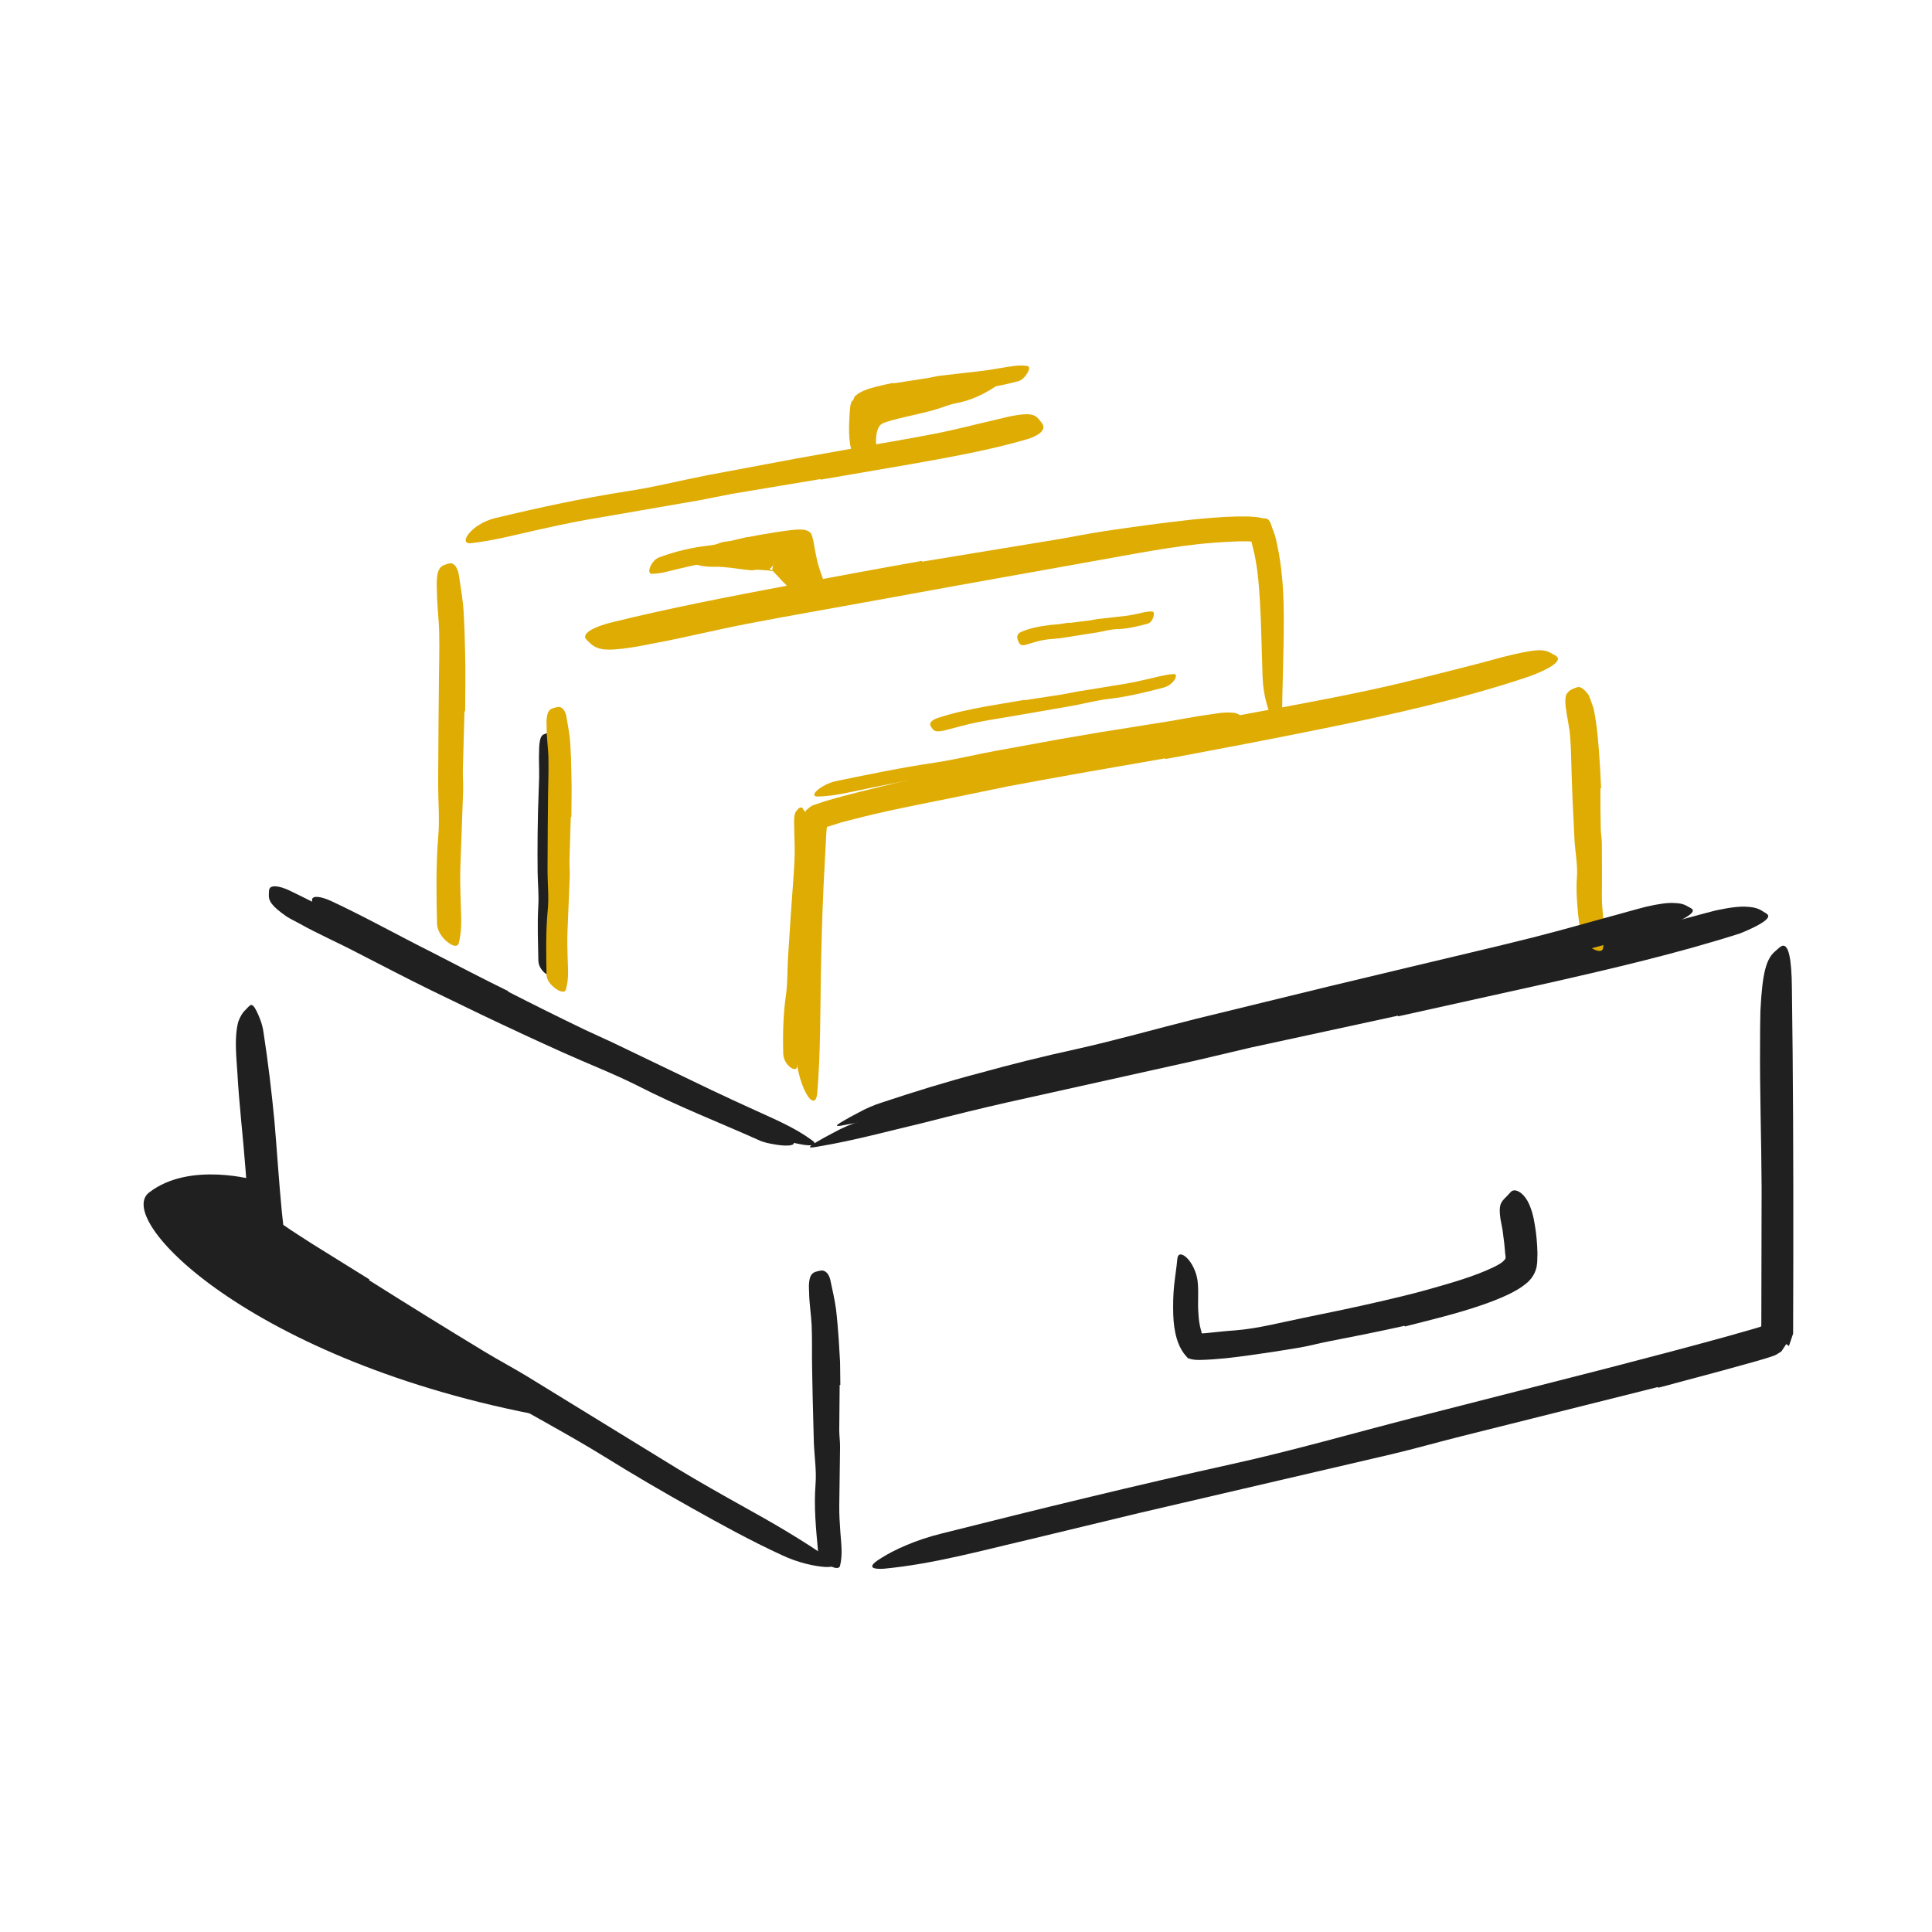
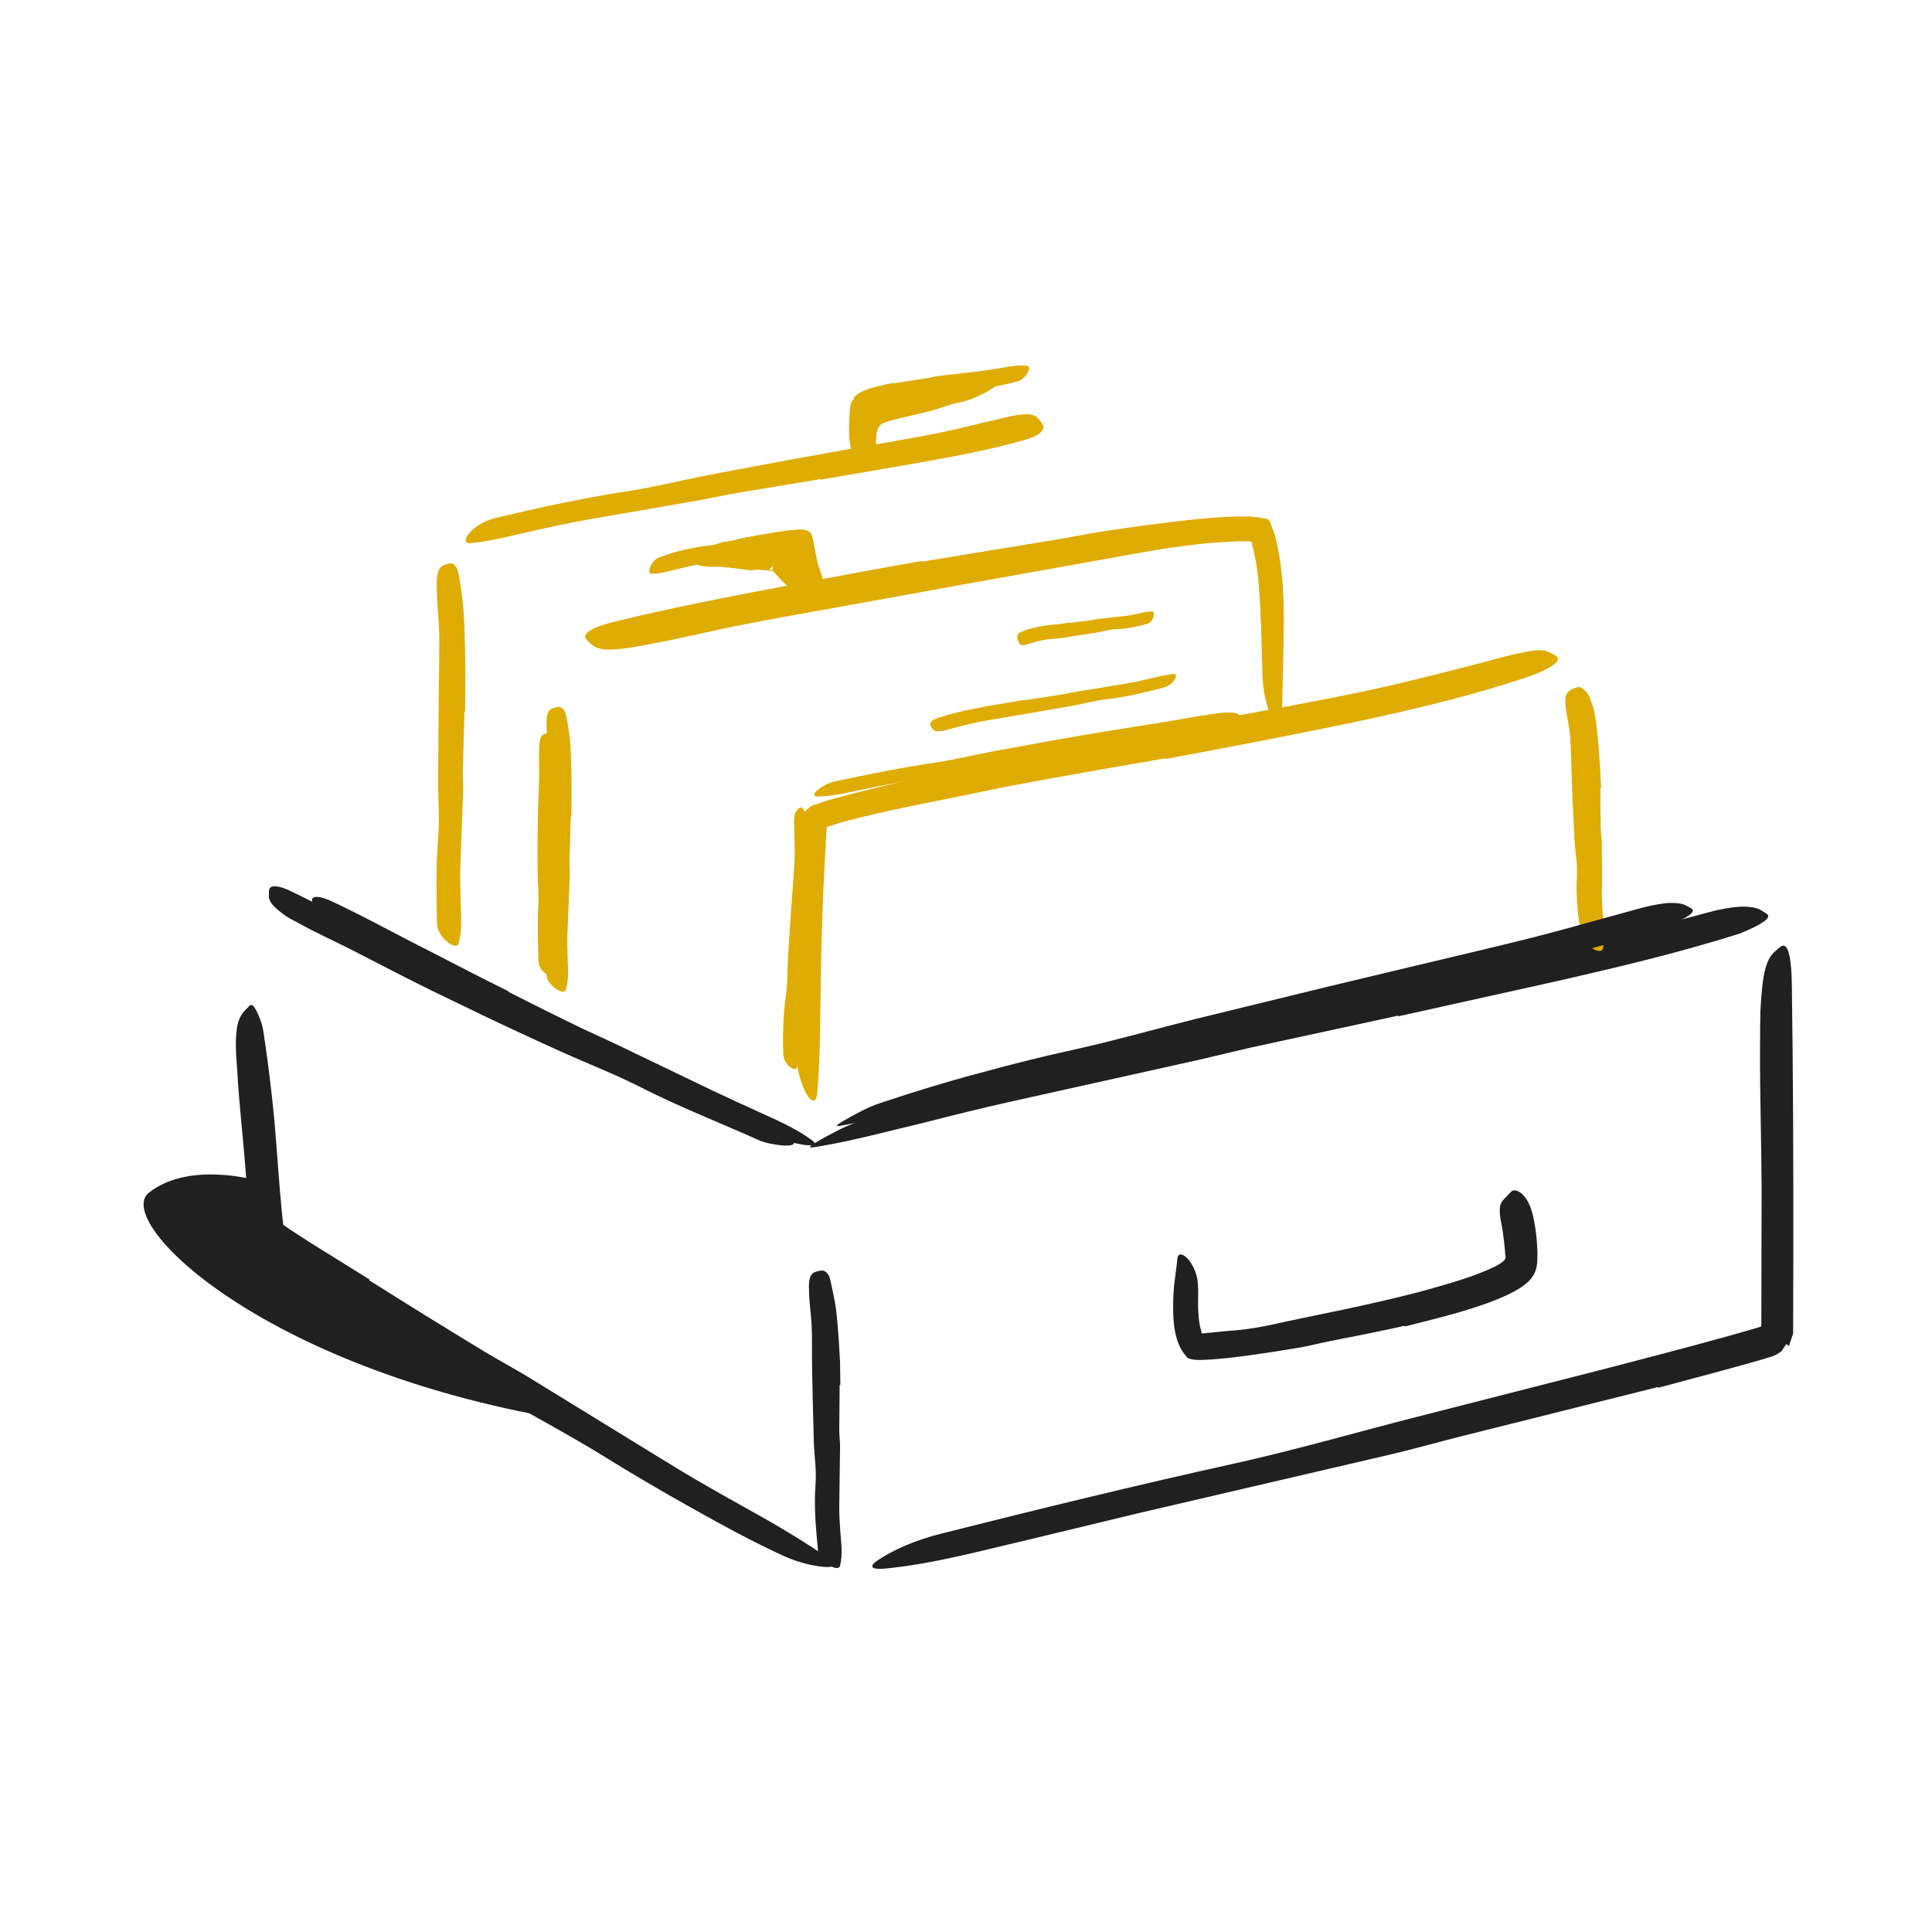
<svg xmlns="http://www.w3.org/2000/svg" width="148" height="148" viewBox="0 0 148 148" fill="none">
  <path fill-rule="evenodd" clip-rule="evenodd" d="M82.52 57.493L77.5 58.342L75.677 58.699C73.526 59.082 71.372 59.466 69.223 59.848C68.27 60.039 67.316 60.23 66.371 60.42C65.152 60.668 63.967 60.982 62.662 61.019C62.246 61.023 62.325 60.784 62.627 60.523C62.916 60.278 63.453 59.946 64.142 59.816C66.595 59.309 69.068 58.799 71.588 58.426C73.095 58.198 74.636 57.829 76.166 57.537L81.225 56.616L84.345 56.082C85.924 55.831 87.51 55.579 89.078 55.33C90.299 55.144 91.484 54.884 92.708 54.727L93.511 54.61C94.531 54.532 94.865 54.607 95.083 54.909C95.133 54.978 95.198 55.047 95.226 55.118C95.32 55.357 94.917 55.574 94.208 55.671C92.01 56.01 89.818 56.347 87.585 56.692C85.903 56.967 84.213 57.243 82.527 57.519L82.52 57.493Z" fill="#DFAC03" />
  <path fill-rule="evenodd" clip-rule="evenodd" d="M38.93 75.968C40.868 76.959 42.82 77.929 44.784 78.875L46.951 79.873C49.481 81.089 52.013 82.306 54.541 83.521C55.665 84.061 56.807 84.577 57.933 85.091C59.379 85.758 60.86 86.366 62.184 87.336C62.599 87.632 62.423 87.756 61.949 87.735C61.71 87.726 61.404 87.679 61.051 87.601C60.689 87.524 60.27 87.434 59.867 87.234C56.95 85.901 53.938 84.689 51.026 83.2C49.277 82.324 47.387 81.564 45.566 80.735C43.564 79.82 41.573 78.88 39.587 77.927L35.932 76.141C34.089 75.235 32.264 74.27 30.445 73.345C29.037 72.612 27.613 71.969 26.22 71.223C25.912 71.059 25.596 70.929 25.305 70.728C24.204 70.023 23.932 69.68 23.916 69.207C23.912 69.1 23.891 68.984 23.908 68.893C23.961 68.599 24.559 68.647 25.407 69.041C27.918 70.212 30.453 71.632 33.084 72.95C35.023 73.95 36.973 74.965 38.944 75.933L38.93 75.968Z" fill="#202020" />
  <path fill-rule="evenodd" clip-rule="evenodd" d="M61.938 69.689C61.843 70.706 61.748 71.725 61.653 72.74C61.622 73.111 61.629 73.483 61.594 73.854C61.475 75.161 61.355 76.474 61.235 77.778C61.192 78.358 61.168 78.943 61.161 79.52C61.152 80.26 61.183 81.007 61.055 81.738C60.981 82.2 60.041 81.61 60.001 80.742C59.956 79.217 59.994 77.702 60.214 76.179C60.339 75.269 60.311 74.315 60.364 73.381L60.564 70.301L60.699 68.406C60.764 67.45 60.848 66.49 60.875 65.538C60.893 64.798 60.845 64.07 60.839 63.336C60.838 63.174 60.826 63.015 60.832 62.852C60.841 62.551 60.876 62.346 60.946 62.21C60.981 62.142 61.025 62.089 61.082 62.047C61.143 61.946 61.243 61.862 61.331 61.86C61.413 61.851 61.469 61.874 61.497 61.925C61.54 62.015 61.446 61.804 61.488 61.9C61.562 62.066 61.56 62.055 61.584 62.09C61.625 62.149 61.718 62.2 61.807 62.162C61.896 62.07 61.909 62.163 61.944 62.252C61.974 62.337 61.996 62.434 62.01 62.543C62.183 63.846 62.198 65.229 62.136 66.607C62.097 67.632 62.038 68.662 61.972 69.689H61.938Z" fill="#DFAC03" />
-   <path fill-rule="evenodd" clip-rule="evenodd" d="M42.365 63.333C42.329 64.27 42.308 65.212 42.301 66.154C42.309 66.499 42.318 66.837 42.326 67.184C42.308 68.397 42.289 69.619 42.271 70.83C42.266 71.37 42.285 71.914 42.308 72.451C42.327 73.144 42.407 73.84 42.221 74.556C42.166 74.777 41.926 74.706 41.697 74.502C41.473 74.297 41.252 73.982 41.241 73.598C41.219 72.241 41.155 70.837 41.235 69.423C41.288 68.576 41.199 67.698 41.185 66.832C41.172 65.878 41.176 64.924 41.183 63.969C41.193 63.381 41.203 62.792 41.213 62.206C41.242 61.314 41.271 60.421 41.301 59.537C41.314 58.849 41.265 58.168 41.299 57.483C41.302 57.333 41.303 57.184 41.32 57.032C41.383 56.47 41.48 56.299 41.762 56.214C41.826 56.195 41.891 56.167 41.953 56.16C42.163 56.134 42.313 56.38 42.349 56.787C42.474 57.991 42.465 59.238 42.444 60.502C42.427 61.442 42.411 62.388 42.395 63.332L42.365 63.333Z" fill="#202020" />
+   <path fill-rule="evenodd" clip-rule="evenodd" d="M42.365 63.333C42.329 64.27 42.308 65.212 42.301 66.154C42.309 66.499 42.318 66.837 42.326 67.184C42.308 68.397 42.289 69.619 42.271 70.83C42.266 71.37 42.285 71.914 42.308 72.451C42.327 73.144 42.407 73.84 42.221 74.556C42.166 74.777 41.926 74.706 41.697 74.502C41.473 74.297 41.252 73.982 41.241 73.598C41.219 72.241 41.155 70.837 41.235 69.423C41.288 68.576 41.199 67.698 41.185 66.832C41.172 65.878 41.176 64.924 41.183 63.969C41.193 63.381 41.203 62.792 41.213 62.206C41.242 61.314 41.271 60.421 41.301 59.537C41.314 58.849 41.265 58.168 41.299 57.483C41.302 57.333 41.303 57.184 41.32 57.032C41.383 56.47 41.48 56.299 41.762 56.214C41.826 56.195 41.891 56.167 41.953 56.16C42.163 56.134 42.313 56.38 42.349 56.787C42.474 57.991 42.465 59.238 42.444 60.502C42.427 61.442 42.411 62.388 42.395 63.332L42.365 63.333Z" fill="#DFAC03" />
  <path fill-rule="evenodd" clip-rule="evenodd" d="M68.46 30.503C69.158 30.279 69.859 30.121 70.562 29.975C70.818 29.921 71.061 29.822 71.32 29.783C72.232 29.633 73.161 29.561 74.075 29.444C74.483 29.4 74.883 29.318 75.283 29.26C75.798 29.191 76.318 29.125 76.853 29.146C77.019 29.152 76.99 29.122 76.864 29.18C76.735 29.229 76.531 29.444 76.267 29.605C75.342 30.216 74.383 30.663 73.344 30.867C72.719 30.974 72.116 31.255 71.494 31.422C70.812 31.608 70.116 31.758 69.43 31.921C69.007 32.02 68.585 32.118 68.181 32.235C67.869 32.336 67.612 32.397 67.47 32.532C67.304 32.675 67.201 32.941 67.147 33.232C67.071 33.691 67.123 34.186 67.082 34.698C67.074 34.811 67.066 34.929 67.059 35.038C67.013 35.468 66.909 35.602 66.896 35.689C66.89 35.709 66.886 35.735 66.885 35.747C66.886 35.789 66.893 35.611 66.774 35.316C66.531 34.426 65.777 33.62 66.203 32.139C66.305 31.872 66.47 31.577 66.722 31.357C66.952 31.132 67.221 31.01 67.383 30.922C67.758 30.725 68.096 30.599 68.446 30.465L68.46 30.503Z" fill="#DFAC03" />
  <path fill-rule="evenodd" clip-rule="evenodd" d="M59.15 43.708C59.174 43.808 59.138 43.729 59.113 43.748C59.083 43.743 59.07 43.73 59.026 43.726C58.932 43.719 58.855 43.697 58.742 43.69C58.528 43.67 58.288 43.655 58.042 43.642C57.857 43.637 57.688 43.699 57.495 43.682C56.823 43.625 56.1 43.489 55.388 43.437C55.07 43.402 54.761 43.426 54.448 43.417C54.047 43.396 53.628 43.371 53.214 43.188C53.088 43.134 53.109 43.188 53.207 43.133C53.308 43.094 53.458 42.822 53.644 42.647C54.295 41.954 54.984 41.507 55.806 41.469C56.298 41.468 56.766 41.212 57.275 41.146C57.84 41.081 58.412 41.076 59.087 41.17C59.468 41.208 60.192 41.431 60.522 41.866C61.054 42.512 61.053 43.14 61.145 43.657C61.202 44.067 61.272 44.442 61.22 44.832C61.213 44.917 61.21 44.999 61.196 45.084C61.152 45.401 61.066 45.535 61.078 45.604C61.077 45.621 61.082 45.641 61.085 45.649C61.11 45.67 61.024 45.576 60.794 45.391C60.519 45.096 60.198 44.777 59.898 44.489C59.646 44.192 59.376 43.927 59.204 43.749C59.133 43.694 59.068 43.631 59.012 43.62C58.983 43.612 58.959 43.594 58.947 43.603L58.929 43.605C58.918 43.613 58.928 43.603 58.962 43.574C58.988 43.549 58.996 43.549 59.014 43.534C59.071 43.493 59.141 43.415 59.176 43.37C59.199 43.349 59.221 43.32 59.24 43.283C59.234 43.292 59.231 43.308 59.231 43.308V43.309V43.31C59.208 43.38 59.434 42.696 59.338 42.986L59.337 42.988L59.336 42.991L59.333 42.998L59.322 43.023L59.303 43.075L59.234 43.282C59.194 43.422 59.166 43.563 59.15 43.705V43.708Z" fill="#DFAC03" />
  <path fill-rule="evenodd" clip-rule="evenodd" d="M28.273 98.07C31.209 99.921 34.165 101.755 37.14 103.556C38.225 104.215 39.35 104.805 40.432 105.467L51.876 112.495C53.576 113.523 55.315 114.503 57.036 115.464C59.253 116.686 61.447 117.973 63.538 119.421C64.187 119.876 63.948 120.078 63.203 120.036C62.461 119.988 61.19 119.743 59.868 119.118C57.515 118.032 55.251 116.788 52.992 115.521C50.733 114.256 48.491 112.948 46.275 111.57C43.62 109.932 40.749 108.415 37.992 106.808C34.963 105.038 31.949 103.237 28.944 101.417C27.095 100.295 25.25 99.168 23.415 98.012C22.718 97.582 22.028 97.124 21.337 96.672C20.992 96.452 20.648 96.209 20.304 95.965C20.108 95.821 19.823 95.646 19.617 95.465L19.449 95.329C19.422 95.264 19.407 95.19 19.386 95.121C19.342 94.982 19.307 94.841 19.286 94.698C19.155 94.062 19.144 93.729 19.095 93.295L18.992 92.061C18.931 91.243 18.87 90.427 18.81 89.614C18.621 87.09 18.318 84.625 18.181 82.125C18.146 81.575 18.096 81.036 18.079 80.48C18.04 79.449 18.121 78.765 18.25 78.284C18.423 77.804 18.621 77.525 18.859 77.305C18.968 77.204 19.068 77.072 19.162 77.014C19.321 76.917 19.465 77.078 19.651 77.446C19.83 77.815 20.098 78.391 20.194 79.133C20.532 81.338 20.806 83.607 21.026 85.908C21.223 88.202 21.369 90.558 21.59 92.836L21.697 93.809C21.71 93.836 21.666 93.798 21.729 93.847C22.382 94.317 23.148 94.779 23.858 95.248L28.302 98.013L28.273 98.07Z" fill="#202020" />
  <path fill-rule="evenodd" clip-rule="evenodd" d="M64.322 106.096L64.291 109.581C64.294 110.005 64.356 110.426 64.352 110.85C64.332 112.348 64.312 113.853 64.292 115.349C64.285 116.015 64.325 116.683 64.374 117.343C64.428 118.196 64.572 119.034 64.353 119.938C64.287 120.217 63.896 120.14 63.506 119.905C63.121 119.671 62.718 119.306 62.666 118.829C62.511 117.153 62.337 115.432 62.475 113.685C62.556 112.638 62.385 111.564 62.344 110.499L62.253 106.98L62.211 104.812C62.187 103.717 62.224 102.614 62.176 101.525C62.135 100.679 61.991 99.848 61.981 98.993C61.978 98.804 61.959 98.619 61.967 98.428C62.006 97.716 62.182 97.476 62.622 97.387C62.724 97.365 62.826 97.333 62.925 97.327C63.259 97.309 63.518 97.618 63.614 98.086C63.766 98.8 63.941 99.541 64.044 100.298C64.134 101.054 64.193 101.825 64.25 102.603L64.353 104.341L64.374 106.092L64.322 106.096Z" fill="#202020" />
  <path fill-rule="evenodd" clip-rule="evenodd" d="M127.01 106.252L112.044 110C110.223 110.451 108.421 110.973 106.597 111.402L87.282 115.899C84.43 116.587 81.564 117.278 78.734 117.96C75.087 118.806 71.469 119.816 67.684 120.173C66.474 120.235 66.63 119.876 67.531 119.338C68.428 118.766 70.09 117.973 72.171 117.465C79.538 115.61 86.942 113.797 94.449 112.137C98.942 111.148 103.544 109.825 108.099 108.651L123.136 104.81C126.217 104.008 129.301 103.208 132.36 102.357L134.207 101.832L134.733 101.677C134.794 101.639 134.948 101.651 134.921 101.546L134.926 101.29C134.933 97.835 134.94 94.387 134.947 90.968C134.932 87.242 134.8 83.585 134.829 79.886C134.835 79.071 134.83 78.271 134.855 77.449C135.007 74.398 135.324 73.417 136.02 72.841C136.18 72.71 136.344 72.533 136.496 72.466C137.021 72.251 137.249 73.493 137.267 75.681C137.361 82.2 137.383 89.114 137.376 96.065C137.371 98.092 137.365 100.123 137.361 102.161L137.191 102.666L137.106 102.918L137.063 103.043L137.042 103.106C137.225 103.237 136.792 102.932 136.836 102.964L136.834 102.968L136.829 102.974L136.821 102.987L136.803 103.013L136.529 103.426C136.456 103.584 136.233 103.647 136.092 103.761C135.756 103.932 135.291 104.04 134.956 104.149L134.342 104.327L131.902 105.003L127.032 106.308L127.01 106.252Z" fill="#202020" />
  <path fill-rule="evenodd" clip-rule="evenodd" d="M107.094 77.805L95.82 80.247L91.725 81.213L77.245 84.43C75.106 84.914 72.965 85.442 70.858 85.984C68.138 86.627 65.428 87.373 62.672 87.831C61.819 87.993 61.893 87.873 62.549 87.486C62.876 87.29 63.352 87.023 63.927 86.727C64.499 86.415 65.188 86.1 65.961 85.869L70.062 84.595C71.434 84.19 72.819 83.832 74.202 83.467C76.969 82.729 79.76 82.068 82.583 81.486C85.956 80.779 89.414 79.824 92.84 79.001L104.162 76.355C106.487 75.821 108.813 75.287 111.136 74.753C114.654 73.94 118.199 73.163 121.683 72.312C124.393 71.659 127.021 70.894 129.695 70.206C130.283 70.053 130.855 69.883 131.45 69.74C132.563 69.502 133.312 69.419 133.859 69.465C134.402 69.495 134.734 69.608 135.022 69.801C135.153 69.889 135.318 69.965 135.402 70.055C135.682 70.344 134.847 70.877 133.29 71.506C128.593 73.005 123.55 74.19 118.469 75.337C114.692 76.174 110.898 77.015 107.111 77.855L107.094 77.805Z" fill="#202020" />
  <path fill-rule="evenodd" clip-rule="evenodd" d="M36.276 75.479C38.301 76.504 40.337 77.517 42.388 78.499L44.654 79.526C47.297 80.79 49.941 82.055 52.582 83.318C53.755 83.877 54.95 84.413 56.13 84.937C57.642 85.628 59.196 86.241 60.576 87.277C61.008 87.591 60.805 87.746 60.293 87.756C60.036 87.761 59.704 87.732 59.335 87.665C58.95 87.6 58.505 87.524 58.085 87.32C55.037 85.957 51.877 84.729 48.841 83.169C47.017 82.253 45.035 81.486 43.13 80.628C41.037 79.686 38.952 78.717 36.877 77.726L33.055 75.877C31.129 74.936 29.222 73.931 27.322 72.961C25.853 72.19 24.353 71.543 22.902 70.729C22.581 70.554 22.255 70.401 21.945 70.203C20.811 69.41 20.551 69.014 20.596 68.476C20.607 68.353 20.599 68.221 20.63 68.118C20.729 67.782 21.379 67.826 22.241 68.249C24.818 69.486 27.451 70.956 30.184 72.338C32.208 73.37 34.236 74.431 36.293 75.437L36.276 75.479Z" fill="#202020" />
  <path fill-rule="evenodd" clip-rule="evenodd" d="M122.598 60.387C122.598 61.418 122.599 62.451 122.624 63.486C122.633 63.863 122.705 64.234 122.708 64.612C122.713 65.946 122.728 67.282 122.709 68.621C122.71 69.215 122.762 69.807 122.822 70.392C122.907 71.142 122.95 71.903 122.792 72.669C122.74 72.908 122.43 72.893 122.081 72.716C121.738 72.537 121.318 72.202 121.206 71.782C120.986 71.036 120.906 70.282 120.844 69.52C120.786 68.758 120.736 67.993 120.801 67.211C120.869 66.277 120.676 65.328 120.616 64.383L120.464 61.254L120.394 59.324C120.357 58.349 120.361 57.366 120.278 56.401C120.223 55.649 120.029 54.918 119.941 54.169C119.932 54.004 119.902 53.844 119.91 53.676C119.916 53.521 119.93 53.392 119.955 53.284C119.991 53.176 120.067 53.089 120.127 53.017C120.257 52.873 120.407 52.791 120.603 52.724C120.692 52.695 120.776 52.655 120.856 52.638C121.107 52.579 121.401 52.828 121.71 53.262C121.832 53.586 121.956 53.911 122.068 54.241C122.142 54.572 122.195 54.904 122.249 55.241C122.349 55.914 122.413 56.599 122.469 57.288C122.547 58.312 122.611 59.345 122.653 60.381L122.598 60.387Z" fill="#DFAC03" />
  <path fill-rule="evenodd" clip-rule="evenodd" d="M89.256 58.092C85.259 58.786 81.261 59.476 77.28 60.224L72.943 61.117C70.399 61.629 67.835 62.119 65.358 62.765L64.427 63.004L63.638 63.259L63.446 63.318L63.349 63.346C63.341 63.375 63.338 63.409 63.333 63.44L63.314 63.636L63.289 63.991L63.087 67.89C62.982 70.201 62.918 72.528 62.879 74.823C62.831 77.772 62.853 80.738 62.61 83.675C62.481 85.509 60.918 83.167 60.892 79.753C60.89 76.735 60.92 73.721 61 70.701C61.034 69.191 61.108 67.68 61.192 66.166L61.334 63.887L61.356 63.561C61.345 63.38 61.432 63.249 61.469 63.094C61.573 62.808 61.64 62.464 61.786 62.259L61.81 62.215L61.816 62.204L61.819 62.198C61.846 62.216 61.597 62.026 61.705 62.104L61.726 62.087L61.812 62.018L61.983 61.882C62.094 61.789 62.201 61.693 62.379 61.654L63.214 61.374C65.054 60.828 66.851 60.416 68.681 59.965C70.506 59.539 72.338 59.099 74.163 58.731C78.176 57.902 82.199 57.154 86.22 56.404C88.694 55.947 91.171 55.491 93.644 55.035C97.387 54.336 101.156 53.669 104.851 52.879C107.724 52.266 110.509 51.531 113.315 50.819C113.929 50.654 114.531 50.491 115.15 50.324C117.462 49.761 118.185 49.65 118.84 50.045C118.987 50.132 119.171 50.207 119.272 50.306C119.616 50.638 118.77 51.238 117.084 51.839C112.097 53.515 106.735 54.721 101.338 55.816C97.329 56.632 93.297 57.393 89.272 58.146L89.256 58.092Z" fill="#DFAC03" />
  <path fill-rule="evenodd" clip-rule="evenodd" d="M70.641 43.024L80.918 41.334C82.169 41.129 83.41 40.865 84.665 40.679C86.879 40.351 89.097 40.044 91.338 39.802C92.463 39.695 93.582 39.59 94.742 39.565L95.623 39.566L96.177 39.604C96.398 39.62 96.594 39.671 96.803 39.713C97.329 39.665 97.347 40.217 97.513 40.588C97.576 40.777 97.675 41.004 97.707 41.16L97.808 41.589C98.261 43.621 98.35 45.661 98.343 47.641C98.341 50.188 98.222 52.7 98.207 55.182C98.206 55.954 97.912 55.89 97.552 55.246C97.189 54.604 96.778 53.355 96.719 51.884C96.632 49.283 96.612 46.725 96.382 44.292C96.317 43.684 96.225 43.089 96.109 42.506C96.05 42.217 95.968 41.931 95.903 41.653C95.891 41.584 95.901 41.569 95.888 41.521C95.873 41.513 95.856 41.501 95.838 41.496C95.826 41.494 95.82 41.491 95.814 41.486L95.806 41.48L95.71 41.472C95.424 41.467 95.126 41.464 94.823 41.472C94.207 41.491 93.578 41.533 92.945 41.578C89.897 41.812 86.728 42.468 83.612 43.013L73.308 44.857L66.963 46.013C63.761 46.6 60.533 47.15 57.356 47.763C54.885 48.232 52.486 48.843 50.029 49.293C49.489 49.396 48.962 49.512 48.411 49.593C47.394 49.751 46.709 49.795 46.222 49.741C45.73 49.662 45.437 49.504 45.188 49.25C45.075 49.134 44.931 49.024 44.861 48.909C44.63 48.538 45.406 48.034 46.849 47.68C51.135 46.619 55.705 45.73 60.312 44.861C63.736 44.22 67.177 43.574 70.624 42.968L70.641 43.024Z" fill="#DFAC03" />
  <path fill-rule="evenodd" clip-rule="evenodd" d="M43.725 62.583L43.623 65.911C43.615 66.317 43.66 66.72 43.645 67.125C43.587 68.556 43.529 69.994 43.471 71.422C43.449 72.057 43.461 72.698 43.483 73.331C43.498 74.148 43.602 74.964 43.346 75.812C43.269 76.075 42.907 75.977 42.559 75.729C42.217 75.479 41.88 75.112 41.867 74.659C41.839 73.067 41.8 71.419 41.956 69.76C42.062 68.765 41.947 67.734 41.943 66.717L41.961 63.357L41.98 61.287C41.986 60.241 42.035 59.19 42.013 58.15C42.005 57.341 41.868 56.547 41.877 55.736C41.874 55.558 41.858 55.383 41.865 55.203C41.913 54.53 42.05 54.323 42.465 54.222C42.559 54.198 42.654 54.165 42.746 54.156C43.059 54.125 43.301 54.414 43.388 54.883C43.505 55.582 43.651 56.298 43.691 57.027C43.733 57.753 43.761 58.498 43.77 59.241C43.803 60.348 43.779 61.464 43.77 62.581L43.725 62.583Z" fill="#DFAC03" />
  <path fill-rule="evenodd" clip-rule="evenodd" d="M35.581 54.491L35.457 58.965C35.447 59.509 35.494 60.052 35.478 60.596C35.408 62.516 35.338 64.441 35.268 66.359C35.242 67.211 35.257 68.07 35.285 68.917C35.307 70.013 35.433 71.091 35.148 72.237C35.06 72.594 34.653 72.471 34.264 72.15C33.883 71.836 33.492 71.341 33.476 70.724C33.431 68.557 33.387 66.339 33.569 64.109C33.689 62.772 33.564 61.386 33.563 60.019L33.593 55.509L33.618 52.731C33.623 51.329 33.674 49.92 33.645 48.526C33.625 47.442 33.476 46.379 33.469 45.296C33.466 45.057 33.447 44.823 33.455 44.582C33.493 43.685 33.665 43.391 34.128 43.247C34.235 43.214 34.342 43.167 34.446 43.153C34.797 43.106 35.068 43.487 35.161 44.109C35.299 45.046 35.475 46.013 35.523 46.998C35.581 47.981 35.609 48.983 35.629 49.989C35.667 51.481 35.643 52.985 35.631 54.488L35.581 54.491Z" fill="#DFAC03" />
  <path fill-rule="evenodd" clip-rule="evenodd" d="M62.853 36.699L56.06 37.833L53.595 38.32C50.684 38.823 47.77 39.327 44.861 39.83C43.571 40.062 42.283 40.344 41.014 40.628C39.383 40.995 37.759 41.425 36.09 41.608C35.052 41.729 36.067 40.15 37.936 39.685C41.255 38.892 44.588 38.17 47.994 37.64C50.033 37.336 52.112 36.811 54.179 36.405L61.011 35.126L65.223 34.372C67.347 33.985 69.491 33.644 71.594 33.228C73.231 32.912 74.815 32.484 76.427 32.12C76.782 32.039 77.125 31.941 77.486 31.873C78.821 31.621 79.27 31.69 79.643 32.194C79.728 32.308 79.833 32.419 79.891 32.539C80.085 32.944 79.595 33.382 78.638 33.658C75.801 34.488 72.761 35.024 69.704 35.569C67.43 35.96 65.145 36.353 62.865 36.745L62.853 36.699Z" fill="#DFAC03" />
  <path fill-rule="evenodd" clip-rule="evenodd" d="M68.439 29.368C69.305 29.234 70.172 29.099 71.035 28.966C71.349 28.918 71.653 28.829 71.968 28.789C73.075 28.661 74.191 28.533 75.296 28.405C75.787 28.347 76.273 28.248 76.76 28.177C77.385 28.077 78.001 27.937 78.681 28.031C78.904 28.067 78.855 28.31 78.709 28.567C78.562 28.823 78.315 29.122 77.974 29.21C76.766 29.535 75.518 29.758 74.231 29.84C73.46 29.893 72.695 30.132 71.928 30.288C71.086 30.46 70.242 30.633 69.399 30.805C68.883 30.918 68.369 31.035 67.869 31.177L67.163 31.386C67.081 31.414 66.995 31.442 66.922 31.493C66.838 31.545 66.882 31.652 66.865 31.734L66.861 31.895L66.864 32.171C66.876 32.797 66.999 33.412 67.102 34.009C67.126 34.139 67.17 34.267 67.17 34.393C67.171 34.631 67.162 34.767 67.051 34.875C66.904 34.975 66.737 35.055 66.533 35.137C66.439 35.177 66.356 35.23 66.275 35.268C66.137 35.332 66 35.335 65.812 35.236C65.634 35.145 65.383 34.985 65.337 34.773C65.097 34.215 65.067 33.679 65.044 33.142C65.037 32.874 65.042 32.607 65.052 32.343L65.073 31.949L65.088 31.655C65.094 31.522 65.103 31.39 65.12 31.262C65.129 31.07 65.184 30.908 65.242 30.748C65.452 30.646 65.379 30.373 65.585 30.281C65.725 30.145 65.92 30.047 66.106 29.953C66.309 29.879 66.508 29.791 66.716 29.734L67.099 29.627C67.552 29.511 67.991 29.419 68.428 29.329L68.439 29.368Z" fill="#DFAC03" />
  <path fill-rule="evenodd" clip-rule="evenodd" d="M60.224 42.283C59.371 42.348 58.496 42.454 57.627 42.58C57.309 42.627 57.002 42.719 56.684 42.764C55.56 42.924 54.431 43.082 53.312 43.279C52.816 43.366 52.327 43.499 51.837 43.609C51.212 43.761 50.596 43.951 49.923 43.954C49.709 43.953 49.699 43.709 49.81 43.429C49.923 43.152 50.158 42.816 50.507 42.693C51.736 42.238 53.016 41.932 54.343 41.786C55.138 41.696 55.922 41.431 56.718 41.263C57.594 41.081 58.475 40.919 59.37 40.778L60.2 40.659C60.419 40.635 60.941 40.553 61.3 40.564C61.562 40.564 61.803 40.6 61.983 40.738C62.203 40.854 62.208 41.118 62.291 41.353C62.422 42.103 62.489 42.452 62.593 42.926C62.736 43.554 62.986 44.152 63.185 44.778C63.23 44.916 63.294 45.05 63.309 45.196C63.342 45.467 63.34 45.658 63.231 45.803C63.081 45.955 62.913 46.042 62.691 46.108C62.592 46.136 62.498 46.165 62.411 46.172C62.264 46.184 62.13 46.127 61.967 46.068C61.806 46.001 61.568 45.895 61.514 45.728C60.987 44.731 60.87 43.546 60.7 42.374C60.678 42.285 60.706 42.344 60.69 42.33C60.708 42.319 60.708 42.308 60.703 42.297C60.702 42.291 60.696 42.287 60.688 42.281L60.231 42.323L60.224 42.283Z" fill="#DFAC03" />
  <path fill-rule="evenodd" clip-rule="evenodd" d="M107.598 101.562C105.645 101.999 103.689 102.388 101.733 102.766C101.019 102.903 100.319 103.101 99.603 103.223C98.34 103.439 97.072 103.635 95.797 103.81C95.16 103.896 94.522 103.983 93.877 104.05L92.903 104.132L92.404 104.162C92.263 104.159 91.944 104.191 91.73 104.175C91.517 104.171 91.317 104.144 91.126 104.083C91.079 104.069 91.028 104.054 90.984 104.032L90.888 103.916L90.694 103.684C90.457 103.369 90.258 102.934 90.154 102.572C89.963 101.941 89.9 101.318 89.877 100.722C89.856 99.957 89.87 99.215 89.939 98.499C90.016 97.784 90.129 97.094 90.192 96.419C90.231 96.005 90.54 95.994 90.918 96.358C91.29 96.717 91.716 97.497 91.763 98.348C91.82 99.1 91.749 99.812 91.794 100.469C91.814 100.794 91.835 101.114 91.888 101.396C91.907 101.545 91.945 101.675 91.977 101.806C91.99 101.874 92.011 101.933 92.034 101.99C92.062 102.053 92.028 102.017 92.038 102.033C92.037 102.047 92.025 102.092 92.047 102.112C92.058 102.122 92.07 102.131 92.088 102.14C92.067 102.149 92.162 102.141 92.251 102.134L92.505 102.111C93.198 102.042 93.921 101.959 94.653 101.91C96.403 101.768 98.18 101.291 99.945 100.936C101.886 100.542 103.829 100.139 105.76 99.691C106.949 99.415 108.136 99.133 109.307 98.807C111.07 98.304 112.885 97.813 114.466 97.047C114.616 96.972 114.763 96.893 114.897 96.809C115.011 96.74 115.068 96.693 115.145 96.627C115.214 96.563 115.281 96.498 115.318 96.414C115.358 96.328 115.325 96.226 115.32 96.138L115.301 96.007L115.282 95.761L115.233 95.25L115.105 94.242C115.061 93.95 114.992 93.668 114.944 93.387C114.793 92.333 114.936 92.11 115.41 91.656C115.512 91.546 115.616 91.435 115.715 91.328C116.033 90.948 116.773 91.362 117.167 92.313C117.465 93.001 117.556 93.698 117.658 94.387C117.702 94.733 117.731 95.079 117.752 95.428L117.773 95.951L117.776 96.094C117.767 96.172 117.77 96.252 117.767 96.332C117.758 96.489 117.771 96.655 117.744 96.807C117.696 97.427 117.355 98 116.836 98.382C116.596 98.575 116.281 98.777 116.044 98.903C115.863 99.005 115.691 99.09 115.517 99.175C114.832 99.499 114.171 99.747 113.508 99.977C111.545 100.652 109.574 101.116 107.616 101.616L107.598 101.562Z" fill="#202020" />
  <path fill-rule="evenodd" clip-rule="evenodd" d="M19.629 90.424C19.629 90.424 14.525 88.924 11.411 91.36C8.647 93.523 19.888 104.758 42.907 108.703L20.118 94.873L19.629 90.424Z" fill="#202020" />
  <path fill-rule="evenodd" clip-rule="evenodd" d="M104.343 76.778L94.273 79.066L90.616 79.967L77.687 82.994C75.776 83.445 73.865 83.944 71.983 84.446C69.555 85.052 67.136 85.741 64.672 86.186C63.91 86.34 63.979 86.234 64.565 85.891C64.859 85.715 65.282 85.48 65.796 85.214C66.307 84.933 66.922 84.653 67.612 84.439C70.046 83.63 72.491 82.874 74.969 82.221C77.44 81.538 79.931 80.914 82.452 80.366C85.465 79.696 88.552 78.814 91.614 78.049L101.726 75.581L107.956 74.091C111.099 73.332 114.267 72.61 117.38 71.825C119.8 71.215 122.152 70.527 124.536 69.884C125.061 69.741 125.572 69.587 126.105 69.458C127.096 69.232 127.763 69.145 128.251 69.174C128.737 69.188 129.033 69.278 129.292 69.438C129.41 69.511 129.558 69.573 129.634 69.648C129.886 69.89 129.144 70.365 127.753 70.938C123.552 72.309 119.045 73.408 114.506 74.474C111.131 75.255 107.741 76.038 104.358 76.82L104.343 76.778Z" fill="#202020" />
  <path fill-rule="evenodd" clip-rule="evenodd" d="M81.901 47.724C82.441 47.657 82.983 47.59 83.52 47.523C83.716 47.496 83.907 47.441 84.104 47.419C84.797 47.34 85.502 47.261 86.189 47.184C86.497 47.151 86.802 47.09 87.102 47.026C87.487 46.941 87.867 46.825 88.272 46.844C88.524 46.852 88.361 47.641 87.925 47.776C87.147 47.983 86.366 48.178 85.543 48.194C85.052 48.212 84.567 48.358 84.077 48.441C83.541 48.525 82.999 48.611 82.46 48.696C82.127 48.748 81.792 48.803 81.462 48.855C80.902 48.947 80.433 48.931 79.926 49.029C79.541 49.094 79.172 49.224 78.796 49.328C78.713 49.35 78.633 49.383 78.549 49.401C78.237 49.465 78.126 49.408 78.015 49.13C77.99 49.066 77.96 49.005 77.941 48.94C77.877 48.722 77.978 48.519 78.201 48.419C78.86 48.123 79.581 47.989 80.322 47.892C80.587 47.852 80.917 47.84 81.102 47.819L81.895 47.697L81.901 47.724Z" fill="#DFAC03" />
  <path fill-rule="evenodd" clip-rule="evenodd" d="M78.496 53.639C79.462 53.489 80.429 53.34 81.392 53.193C81.745 53.124 82.089 53.059 82.442 52.992C83.681 52.789 84.928 52.587 86.163 52.386C86.714 52.294 87.261 52.173 87.8 52.05C88.492 51.889 89.18 51.694 89.894 51.633C90.338 51.59 89.953 52.438 89.163 52.664C87.756 53.033 86.344 53.383 84.88 53.545C84.006 53.653 83.123 53.886 82.241 54.05L79.326 54.559L77.531 54.864C76.626 55.023 75.712 55.16 74.818 55.339C74.123 55.478 73.453 55.675 72.771 55.846C72.622 55.885 72.471 55.923 72.323 55.962C71.758 56.08 71.564 56.039 71.392 55.775C71.353 55.714 71.306 55.656 71.278 55.593C71.185 55.38 71.385 55.157 71.788 55.017C72.986 54.611 74.276 54.346 75.577 54.105C76.545 53.941 77.518 53.776 78.49 53.612L78.496 53.639Z" fill="#DFAC03" />
</svg>
